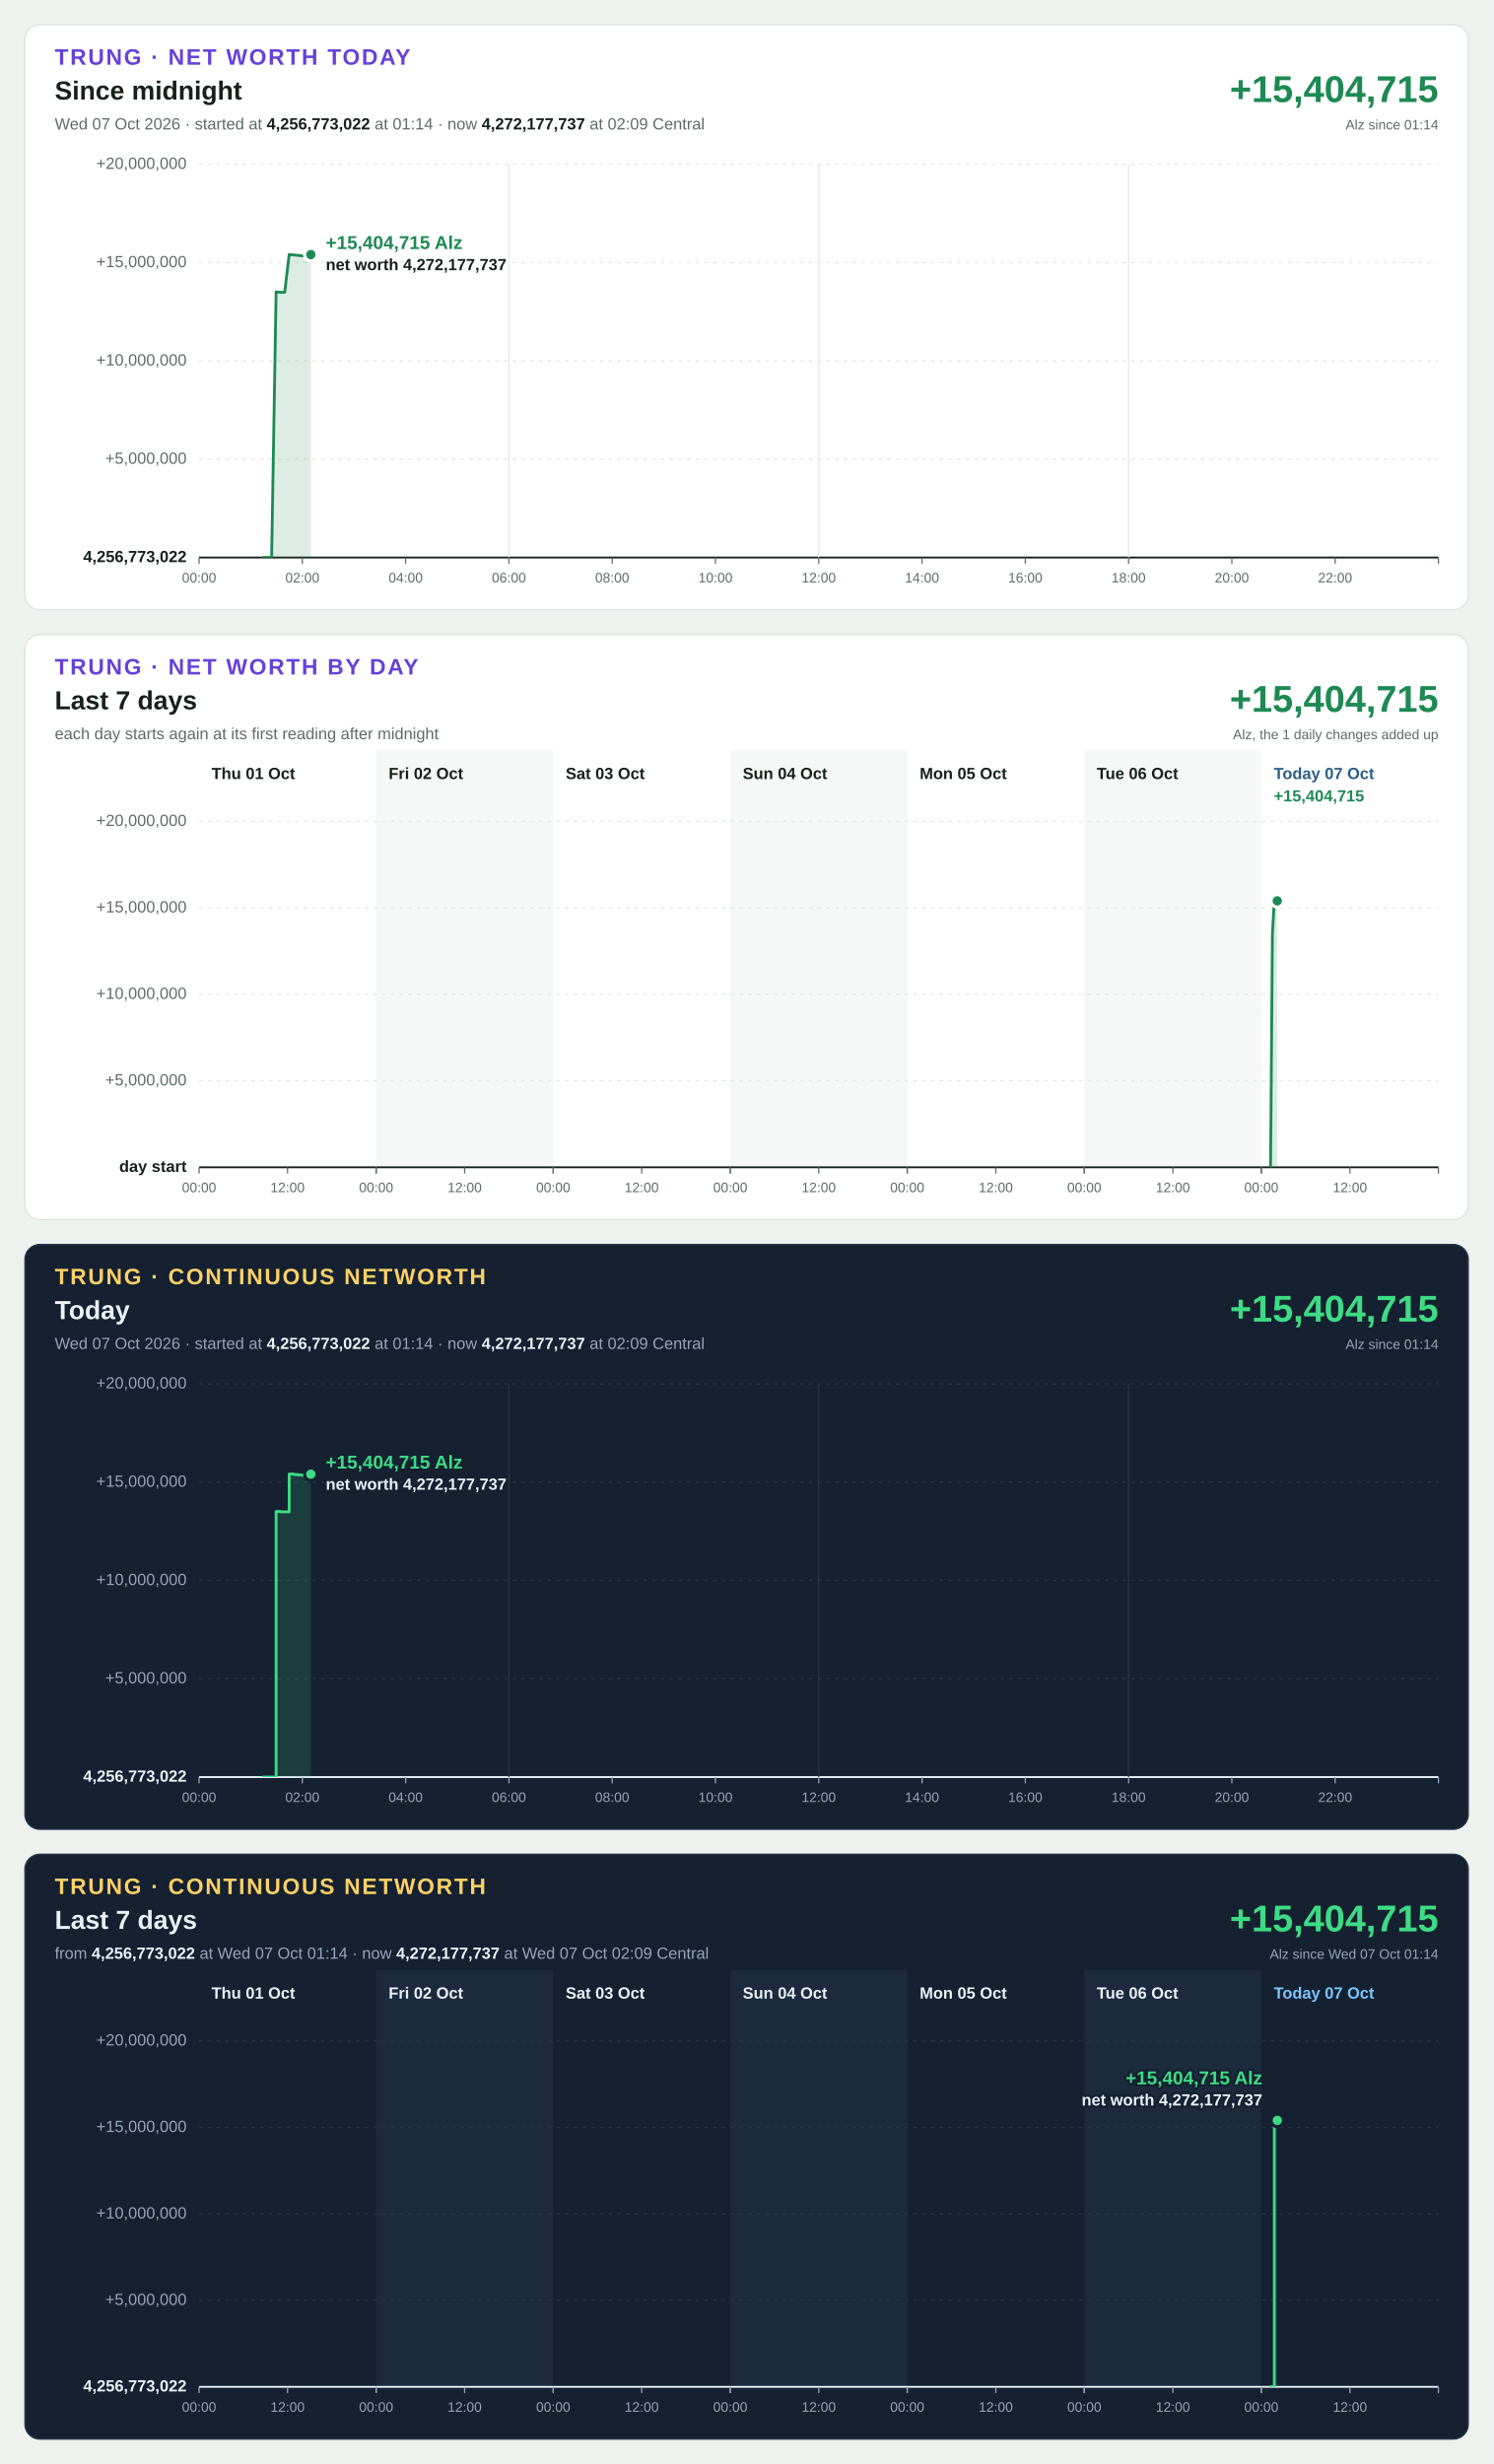
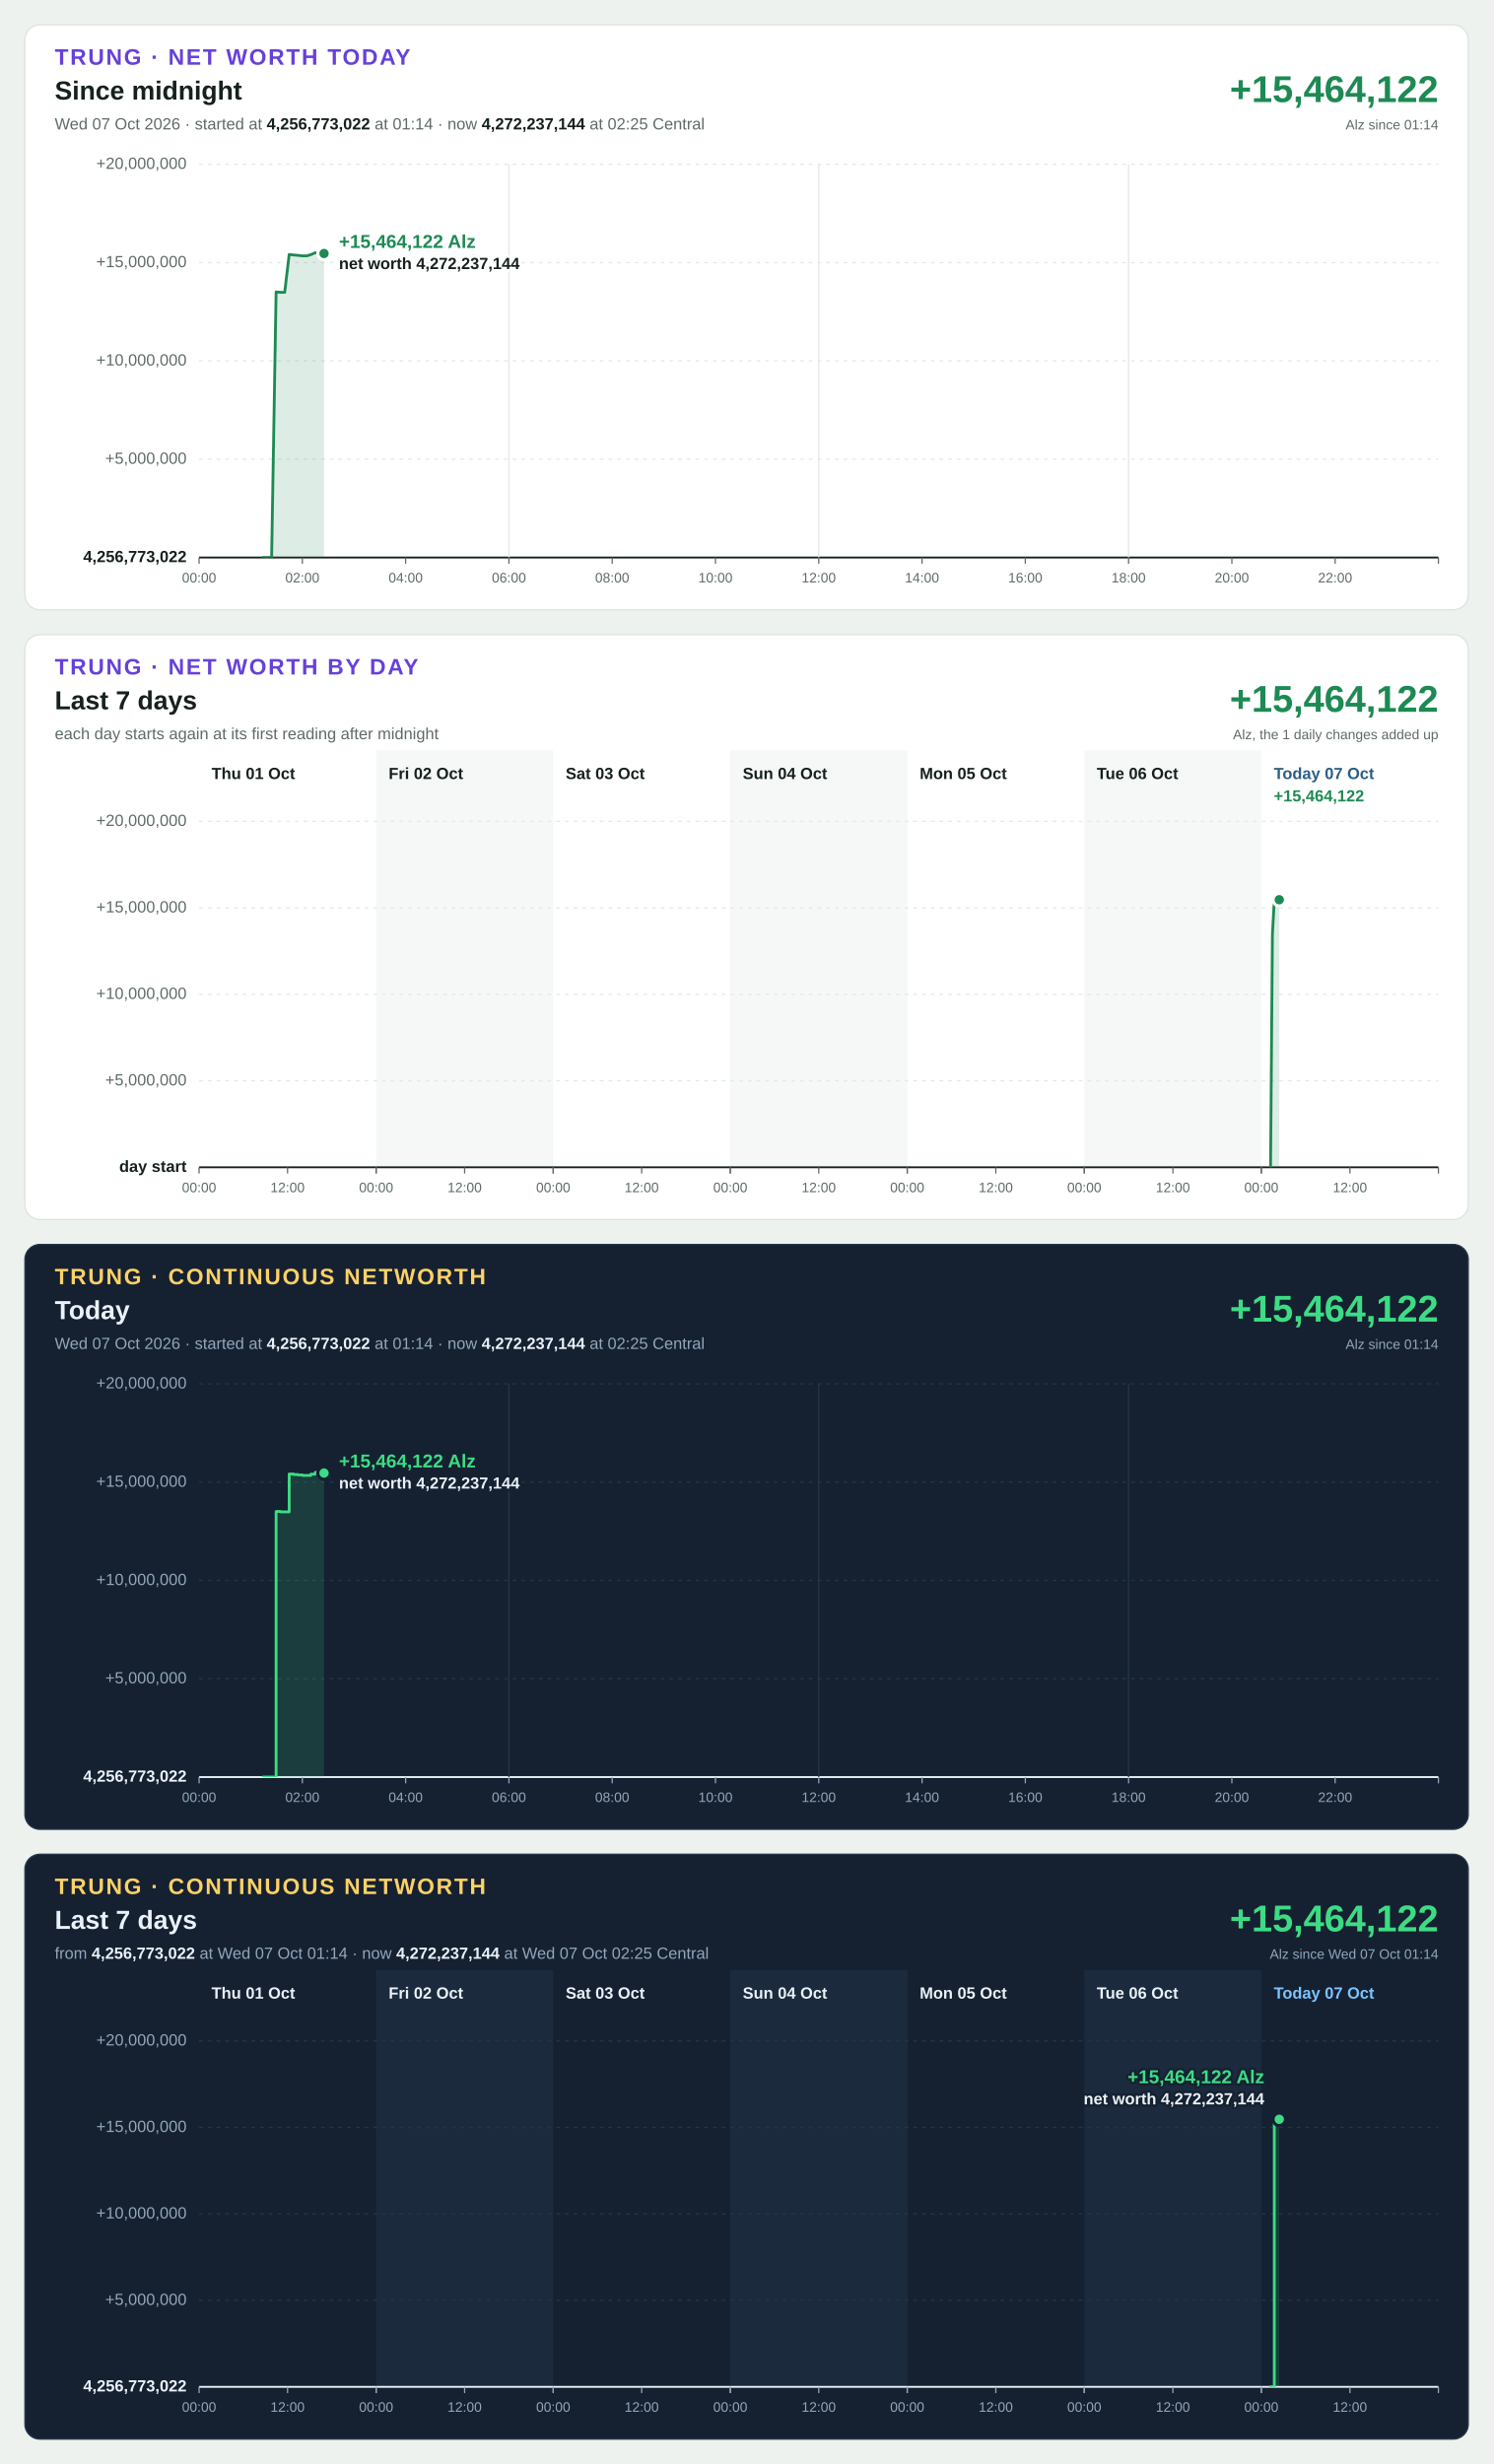
<svg xmlns="http://www.w3.org/2000/svg" width="1200" height="1980" viewBox="0 0 1200 1980" font-family="Segoe UI, Helvetica Neue, Arial, sans-serif" font-size="13" style="font-variant-numeric: tabular-nums">
  <rect width="1200" height="1980" fill="#eef2ef" />
  <g transform="translate(20,20)">
    <rect width="1160" height="470" rx="12" fill="#ffffff" stroke="#dbe3de" />
    <text x="24" y="32" font-size="18" font-weight="700" letter-spacing="1.4" fill="#6741d9">TRUNG · NET WORTH TODAY</text>
    <text x="24" y="60" font-size="21" font-weight="700" fill="#16211b">Since midnight</text>
-     <text x="24" y="84" fill="#5f6b65">Wed 07 Oct 2026 · started at <tspan font-weight="700" fill="#16211b">4,256,773,022</tspan> at 01:14 · now <tspan font-weight="700" fill="#16211b">4,272,177,737</tspan> at 02:09 Central</text>
-     <text x="1136" y="62" font-size="30" font-weight="700" text-anchor="end" fill="#1d8a53">+15,404,715</text>
+     <text x="24" y="84" fill="#5f6b65">Wed 07 Oct 2026 · started at <tspan font-weight="700" fill="#16211b">4,256,773,022</tspan> at 01:14 · now <tspan font-weight="700" fill="#16211b">4,272,237,144</tspan> at 02:25 Central</text>
+     <text x="1136" y="62" font-size="30" font-weight="700" text-anchor="end" fill="#1d8a53">+15,464,122</text>
    <text x="1136" y="84" font-size="11" text-anchor="end" fill="#5f6b65">Alz since 01:14</text>
    <line x1="140" x2="1136" y1="428.0" y2="428.0" stroke="#16211b" stroke-width="1.5" />
    <text x="130" y="428.0" text-anchor="end" dominant-baseline="middle" font-weight="700" fill="#16211b">4,256,773,022</text>
    <line x1="140" x2="1136" y1="349.0" y2="349.0" stroke="#e3e9e5" stroke-width="1" stroke-dasharray="3 4" />
    <text x="130" y="349.0" text-anchor="end" dominant-baseline="middle" font-weight="400" fill="#5f6b65">+5,000,000</text>
    <line x1="140" x2="1136" y1="270.0" y2="270.0" stroke="#e3e9e5" stroke-width="1" stroke-dasharray="3 4" />
    <text x="130" y="270.0" text-anchor="end" dominant-baseline="middle" font-weight="400" fill="#5f6b65">+10,000,000</text>
    <line x1="140" x2="1136" y1="191.0" y2="191.0" stroke="#e3e9e5" stroke-width="1" stroke-dasharray="3 4" />
    <text x="130" y="191.0" text-anchor="end" dominant-baseline="middle" font-weight="400" fill="#5f6b65">+15,000,000</text>
    <line x1="140" x2="1136" y1="112.0" y2="112.0" stroke="#e3e9e5" stroke-width="1" stroke-dasharray="3 4" />
    <text x="130" y="112.0" text-anchor="end" dominant-baseline="middle" font-weight="400" fill="#5f6b65">+20,000,000</text>
    <line x1="140.0" x2="140.0" y1="428" y2="433" stroke="#5f6b65" stroke-width="1" />
    <text x="140.0" y="448" font-size="11" text-anchor="middle" fill="#5f6b65">00:00</text>
    <line x1="223.0" x2="223.0" y1="428" y2="433" stroke="#5f6b65" stroke-width="1" />
    <text x="223.0" y="448" font-size="11" text-anchor="middle" fill="#5f6b65">02:00</text>
    <line x1="306.0" x2="306.0" y1="428" y2="433" stroke="#5f6b65" stroke-width="1" />
    <text x="306.0" y="448" font-size="11" text-anchor="middle" fill="#5f6b65">04:00</text>
    <line x1="389.0" x2="389.0" y1="112" y2="428" stroke="#e3e9e5" stroke-width="1" />
    <line x1="389.0" x2="389.0" y1="428" y2="433" stroke="#5f6b65" stroke-width="1" />
    <text x="389.0" y="448" font-size="11" text-anchor="middle" fill="#5f6b65">06:00</text>
    <line x1="472.0" x2="472.0" y1="428" y2="433" stroke="#5f6b65" stroke-width="1" />
    <text x="472.0" y="448" font-size="11" text-anchor="middle" fill="#5f6b65">08:00</text>
    <line x1="555.0" x2="555.0" y1="428" y2="433" stroke="#5f6b65" stroke-width="1" />
    <text x="555.0" y="448" font-size="11" text-anchor="middle" fill="#5f6b65">10:00</text>
    <line x1="638.0" x2="638.0" y1="112" y2="428" stroke="#e3e9e5" stroke-width="1" />
    <line x1="638.0" x2="638.0" y1="428" y2="433" stroke="#5f6b65" stroke-width="1" />
    <text x="638.0" y="448" font-size="11" text-anchor="middle" fill="#5f6b65">12:00</text>
    <line x1="721.0" x2="721.0" y1="428" y2="433" stroke="#5f6b65" stroke-width="1" />
    <text x="721.0" y="448" font-size="11" text-anchor="middle" fill="#5f6b65">14:00</text>
    <line x1="804.0" x2="804.0" y1="428" y2="433" stroke="#5f6b65" stroke-width="1" />
    <text x="804.0" y="448" font-size="11" text-anchor="middle" fill="#5f6b65">16:00</text>
    <line x1="887.0" x2="887.0" y1="112" y2="428" stroke="#e3e9e5" stroke-width="1" />
    <line x1="887.0" x2="887.0" y1="428" y2="433" stroke="#5f6b65" stroke-width="1" />
    <text x="887.0" y="448" font-size="11" text-anchor="middle" fill="#5f6b65">18:00</text>
    <line x1="970.0" x2="970.0" y1="428" y2="433" stroke="#5f6b65" stroke-width="1" />
    <text x="970.0" y="448" font-size="11" text-anchor="middle" fill="#5f6b65">20:00</text>
    <line x1="1053.0" x2="1053.0" y1="428" y2="433" stroke="#5f6b65" stroke-width="1" />
    <text x="1053.0" y="448" font-size="11" text-anchor="middle" fill="#5f6b65">22:00</text>
    <line x1="1136.0" x2="1136.0" y1="428" y2="433" stroke="#5f6b65" stroke-width="1" />
    <defs>
-       <path id="shape-today" d="M191.4 428.0L191.4 428.0L194.9 428.0L198.3 428.0L201.9 214.6L205.5 214.9L208.8 214.9L212.4 184.5L216.0 184.9L219.4 185.2L223.0 185.6L226.7 185.6L229.8 184.6L229.8 428.0Z" />
-       <path id="line-today" d="M191.4 428.0L194.9 428.0L198.3 428.0L201.9 214.6L205.5 214.9L208.8 214.9L212.4 184.5L216.0 184.9L219.4 185.2L223.0 185.6L226.7 185.6L229.8 184.6" />
+       <path id="shape-today" d="M191.4 428.0L191.4 428.0L194.9 428.0L198.3 428.0L201.9 214.6L205.5 214.9L208.8 214.9L212.4 184.5L216.0 184.9L219.4 185.2L223.0 185.6L226.7 185.6L229.8 184.6L233.4 183.1L237.0 183.4L240.4 183.7L240.4 428.0Z" />
+       <path id="line-today" d="M191.4 428.0L194.9 428.0L198.3 428.0L201.9 214.6L205.5 214.9L208.8 214.9L212.4 184.5L216.0 184.9L219.4 185.2L223.0 185.6L226.7 185.6L229.8 184.6L233.4 183.1L237.0 183.4L240.4 183.7" />
      <clipPath id="up-today">
        <rect x="140" y="112" width="996" height="316.0" />
      </clipPath>
      <clipPath id="down-today">
        <rect x="140" y="428.0" width="996" height="0.0" />
      </clipPath>
    </defs>
    <use href="#shape-today" fill="#1d8a53" fill-opacity="0.15" clip-path="url(#up-today)" />
    <use href="#line-today" fill="none" stroke="#1d8a53" stroke-width="2.25" stroke-linejoin="round" stroke-linecap="round" clip-path="url(#up-today)" />
    <use href="#shape-today" fill="#c4402b" fill-opacity="0.15" clip-path="url(#down-today)" />
    <use href="#line-today" fill="none" stroke="#c4402b" stroke-width="2.25" stroke-linejoin="round" stroke-linecap="round" clip-path="url(#down-today)" />
-     <circle cx="229.8" cy="184.6" r="5" fill="#1d8a53" stroke="#ffffff" stroke-width="2.5" />
-     <text x="241.8" y="180.1" text-anchor="start" font-size="15" font-weight="700" fill="#1d8a53" stroke="#ffffff" stroke-width="4" stroke-linejoin="round" paint-order="stroke">+15,404,715 Alz</text>
-     <text x="241.8" y="197.1" text-anchor="start" font-size="13" font-weight="600" fill="#16211b" stroke="#ffffff" stroke-width="4" stroke-linejoin="round" paint-order="stroke">net worth 4,272,177,737</text>
+     <circle cx="240.4" cy="183.7" r="5" fill="#1d8a53" stroke="#ffffff" stroke-width="2.5" />
+     <text x="252.4" y="179.2" text-anchor="start" font-size="15" font-weight="700" fill="#1d8a53" stroke="#ffffff" stroke-width="4" stroke-linejoin="round" paint-order="stroke">+15,464,122 Alz</text>
+     <text x="252.4" y="196.2" text-anchor="start" font-size="13" font-weight="600" fill="#16211b" stroke="#ffffff" stroke-width="4" stroke-linejoin="round" paint-order="stroke">net worth 4,272,237,144</text>
  </g>
  <g transform="translate(20,510)">
    <rect width="1160" height="470" rx="12" fill="#ffffff" stroke="#dbe3de" />
    <text x="24" y="32" font-size="18" font-weight="700" letter-spacing="1.4" fill="#6741d9">TRUNG · NET WORTH BY DAY</text>
    <text x="24" y="60" font-size="21" font-weight="700" fill="#16211b">Last 7 days</text>
    <text x="24" y="84" fill="#5f6b65">each day starts again at its first reading after midnight</text>
-     <text x="1136" y="62" font-size="30" font-weight="700" text-anchor="end" fill="#1d8a53">+15,404,715</text>
+     <text x="1136" y="62" font-size="30" font-weight="700" text-anchor="end" fill="#1d8a53">+15,464,122</text>
    <text x="1136" y="84" font-size="11" text-anchor="end" fill="#5f6b65">Alz, the 1 daily changes added up</text>
    <rect x="282.3" y="93" width="142.3" height="335" fill="#f5f8f6" />
    <rect x="566.9" y="93" width="142.3" height="335" fill="#f5f8f6" />
    <rect x="851.4" y="93" width="142.3" height="335" fill="#f5f8f6" />
    <line x1="140" x2="1136" y1="428.0" y2="428.0" stroke="#16211b" stroke-width="1.5" />
    <text x="130" y="428.0" text-anchor="end" dominant-baseline="middle" font-weight="700" fill="#16211b">day start</text>
    <line x1="140" x2="1136" y1="358.5" y2="358.5" stroke="#e3e9e5" stroke-width="1" stroke-dasharray="3 4" />
    <text x="130" y="358.5" text-anchor="end" dominant-baseline="middle" font-weight="400" fill="#5f6b65">+5,000,000</text>
    <line x1="140" x2="1136" y1="289.0" y2="289.0" stroke="#e3e9e5" stroke-width="1" stroke-dasharray="3 4" />
    <text x="130" y="289.0" text-anchor="end" dominant-baseline="middle" font-weight="400" fill="#5f6b65">+10,000,000</text>
    <line x1="140" x2="1136" y1="219.5" y2="219.5" stroke="#e3e9e5" stroke-width="1" stroke-dasharray="3 4" />
    <text x="130" y="219.5" text-anchor="end" dominant-baseline="middle" font-weight="400" fill="#5f6b65">+15,000,000</text>
    <line x1="140" x2="1136" y1="150.0" y2="150.0" stroke="#e3e9e5" stroke-width="1" stroke-dasharray="3 4" />
    <text x="130" y="150.0" text-anchor="end" dominant-baseline="middle" font-weight="400" fill="#5f6b65">+20,000,000</text>
    <text x="150.0" y="116" font-weight="700" fill="#16211b">Thu 01 Oct</text>
    <line x1="140.0" x2="140.0" y1="428" y2="433" stroke="#5f6b65" stroke-width="1" />
    <text x="140.0" y="448" font-size="11" text-anchor="middle" fill="#5f6b65">00:00</text>
    <line x1="211.1" x2="211.1" y1="428" y2="433" stroke="#5f6b65" stroke-width="1" />
    <text x="211.1" y="448" font-size="11" text-anchor="middle" fill="#5f6b65">12:00</text>
    <line x1="282.3" x2="282.3" y1="428" y2="433" stroke="#5f6b65" stroke-width="1" />
    <text x="292.3" y="116" font-weight="700" fill="#16211b">Fri 02 Oct</text>
    <line x1="282.3" x2="282.3" y1="428" y2="433" stroke="#5f6b65" stroke-width="1" />
    <text x="282.3" y="448" font-size="11" text-anchor="middle" fill="#5f6b65">00:00</text>
    <line x1="353.4" x2="353.4" y1="428" y2="433" stroke="#5f6b65" stroke-width="1" />
    <text x="353.4" y="448" font-size="11" text-anchor="middle" fill="#5f6b65">12:00</text>
    <line x1="424.6" x2="424.6" y1="428" y2="433" stroke="#5f6b65" stroke-width="1" />
    <text x="434.6" y="116" font-weight="700" fill="#16211b">Sat 03 Oct</text>
    <line x1="424.6" x2="424.6" y1="428" y2="433" stroke="#5f6b65" stroke-width="1" />
    <text x="424.6" y="448" font-size="11" text-anchor="middle" fill="#5f6b65">00:00</text>
    <line x1="495.7" x2="495.7" y1="428" y2="433" stroke="#5f6b65" stroke-width="1" />
    <text x="495.7" y="448" font-size="11" text-anchor="middle" fill="#5f6b65">12:00</text>
    <line x1="566.9" x2="566.9" y1="428" y2="433" stroke="#5f6b65" stroke-width="1" />
    <text x="576.9" y="116" font-weight="700" fill="#16211b">Sun 04 Oct</text>
    <line x1="566.9" x2="566.9" y1="428" y2="433" stroke="#5f6b65" stroke-width="1" />
    <text x="566.9" y="448" font-size="11" text-anchor="middle" fill="#5f6b65">00:00</text>
    <line x1="638.0" x2="638.0" y1="428" y2="433" stroke="#5f6b65" stroke-width="1" />
    <text x="638.0" y="448" font-size="11" text-anchor="middle" fill="#5f6b65">12:00</text>
    <line x1="709.1" x2="709.1" y1="428" y2="433" stroke="#5f6b65" stroke-width="1" />
    <text x="719.1" y="116" font-weight="700" fill="#16211b">Mon 05 Oct</text>
    <line x1="709.1" x2="709.1" y1="428" y2="433" stroke="#5f6b65" stroke-width="1" />
    <text x="709.1" y="448" font-size="11" text-anchor="middle" fill="#5f6b65">00:00</text>
    <line x1="780.3" x2="780.3" y1="428" y2="433" stroke="#5f6b65" stroke-width="1" />
    <text x="780.3" y="448" font-size="11" text-anchor="middle" fill="#5f6b65">12:00</text>
    <line x1="851.4" x2="851.4" y1="428" y2="433" stroke="#5f6b65" stroke-width="1" />
    <text x="861.4" y="116" font-weight="700" fill="#16211b">Tue 06 Oct</text>
    <line x1="851.4" x2="851.4" y1="428" y2="433" stroke="#5f6b65" stroke-width="1" />
    <text x="851.4" y="448" font-size="11" text-anchor="middle" fill="#5f6b65">00:00</text>
    <line x1="922.6" x2="922.6" y1="428" y2="433" stroke="#5f6b65" stroke-width="1" />
    <text x="922.6" y="448" font-size="11" text-anchor="middle" fill="#5f6b65">12:00</text>
    <line x1="993.7" x2="993.7" y1="428" y2="433" stroke="#5f6b65" stroke-width="1" />
    <text x="1003.7" y="116" font-weight="700" fill="#2b5d87">Today 07 Oct</text>
    <line x1="993.7" x2="993.7" y1="428" y2="433" stroke="#5f6b65" stroke-width="1" />
    <text x="993.7" y="448" font-size="11" text-anchor="middle" fill="#5f6b65">00:00</text>
    <line x1="1064.9" x2="1064.9" y1="428" y2="433" stroke="#5f6b65" stroke-width="1" />
    <text x="1064.9" y="448" font-size="11" text-anchor="middle" fill="#5f6b65">12:00</text>
    <line x1="1136.0" x2="1136.0" y1="428" y2="433" stroke="#5f6b65" stroke-width="1" />
-     <text x="1003.7" y="134" font-weight="700" fill="#1d8a53">+15,404,715</text>
-     <defs>
-       <path id="shape-day6" d="M1001.1 428.0L1001.1 428.0L1002.6 240.3L1004.1 213.8L1005.6 214.7L1006.5 213.9L1006.5 428.0Z" />
-       <path id="line-day6" d="M1001.1 428.0L1002.6 240.3L1004.1 213.8L1005.6 214.7L1006.5 213.9" />
+     <text x="1003.7" y="134" font-weight="700" fill="#1d8a53">+15,464,122</text>
+     <defs>
+       <path id="shape-day6" d="M1001.1 428.0L1001.1 428.0L1002.6 240.3L1004.1 213.8L1005.6 214.7L1007.1 212.5L1008.1 213.0L1008.1 428.0Z" />
+       <path id="line-day6" d="M1001.1 428.0L1002.6 240.3L1004.1 213.8L1005.6 214.7L1007.1 212.5L1008.1 213.0" />
      <clipPath id="up-day6">
        <rect x="140" y="150" width="996" height="278.0" />
      </clipPath>
      <clipPath id="down-day6">
        <rect x="140" y="428.0" width="996" height="0.0" />
      </clipPath>
    </defs>
    <use href="#shape-day6" fill="#1d8a53" fill-opacity="0.15" clip-path="url(#up-day6)" />
    <use href="#line-day6" fill="none" stroke="#1d8a53" stroke-width="2.25" stroke-linejoin="round" stroke-linecap="round" clip-path="url(#up-day6)" />
    <use href="#shape-day6" fill="#c4402b" fill-opacity="0.15" clip-path="url(#down-day6)" />
    <use href="#line-day6" fill="none" stroke="#c4402b" stroke-width="2.25" stroke-linejoin="round" stroke-linecap="round" clip-path="url(#down-day6)" />
-     <circle cx="1006.5" cy="213.9" r="5" fill="#1d8a53" stroke="#ffffff" stroke-width="2.5" />
+     <circle cx="1008.1" cy="213.0" r="5" fill="#1d8a53" stroke="#ffffff" stroke-width="2.5" />
  </g>
  <g transform="translate(20,1000)">
    <rect width="1160" height="470" rx="12" fill="#152131" stroke="#24364a" />
    <text x="24" y="32" font-size="18" font-weight="700" letter-spacing="1.4" fill="#ffd166">TRUNG · CONTINUOUS NETWORTH</text>
    <text x="24" y="60" font-size="21" font-weight="700" fill="#eaf1f8">Today</text>
-     <text x="24" y="84" fill="#93a6ba">Wed 07 Oct 2026 · started at <tspan font-weight="700" fill="#eaf1f8">4,256,773,022</tspan> at 01:14 · now <tspan font-weight="700" fill="#eaf1f8">4,272,177,737</tspan> at 02:09 Central</text>
-     <text x="1136" y="62" font-size="30" font-weight="700" text-anchor="end" fill="#3ddc84">+15,404,715</text>
+     <text x="24" y="84" fill="#93a6ba">Wed 07 Oct 2026 · started at <tspan font-weight="700" fill="#eaf1f8">4,256,773,022</tspan> at 01:14 · now <tspan font-weight="700" fill="#eaf1f8">4,272,237,144</tspan> at 02:25 Central</text>
+     <text x="1136" y="62" font-size="30" font-weight="700" text-anchor="end" fill="#3ddc84">+15,464,122</text>
    <text x="1136" y="84" font-size="11" text-anchor="end" fill="#93a6ba">Alz since 01:14</text>
    <line x1="140" x2="1136" y1="428.0" y2="428.0" stroke="#eaf1f8" stroke-width="1.5" />
    <text x="130" y="428.0" text-anchor="end" dominant-baseline="middle" font-weight="700" fill="#eaf1f8">4,256,773,022</text>
    <line x1="140" x2="1136" y1="349.0" y2="349.0" stroke="#243548" stroke-width="1" stroke-dasharray="3 4" />
    <text x="130" y="349.0" text-anchor="end" dominant-baseline="middle" font-weight="400" fill="#93a6ba">+5,000,000</text>
    <line x1="140" x2="1136" y1="270.0" y2="270.0" stroke="#243548" stroke-width="1" stroke-dasharray="3 4" />
    <text x="130" y="270.0" text-anchor="end" dominant-baseline="middle" font-weight="400" fill="#93a6ba">+10,000,000</text>
    <line x1="140" x2="1136" y1="191.0" y2="191.0" stroke="#243548" stroke-width="1" stroke-dasharray="3 4" />
    <text x="130" y="191.0" text-anchor="end" dominant-baseline="middle" font-weight="400" fill="#93a6ba">+15,000,000</text>
    <line x1="140" x2="1136" y1="112.0" y2="112.0" stroke="#243548" stroke-width="1" stroke-dasharray="3 4" />
    <text x="130" y="112.0" text-anchor="end" dominant-baseline="middle" font-weight="400" fill="#93a6ba">+20,000,000</text>
    <line x1="140.0" x2="140.0" y1="428" y2="433" stroke="#93a6ba" stroke-width="1" />
    <text x="140.0" y="448" font-size="11" text-anchor="middle" fill="#93a6ba">00:00</text>
    <line x1="223.0" x2="223.0" y1="428" y2="433" stroke="#93a6ba" stroke-width="1" />
    <text x="223.0" y="448" font-size="11" text-anchor="middle" fill="#93a6ba">02:00</text>
    <line x1="306.0" x2="306.0" y1="428" y2="433" stroke="#93a6ba" stroke-width="1" />
    <text x="306.0" y="448" font-size="11" text-anchor="middle" fill="#93a6ba">04:00</text>
    <line x1="389.0" x2="389.0" y1="112" y2="428" stroke="#243548" stroke-width="1" />
    <line x1="389.0" x2="389.0" y1="428" y2="433" stroke="#93a6ba" stroke-width="1" />
    <text x="389.0" y="448" font-size="11" text-anchor="middle" fill="#93a6ba">06:00</text>
    <line x1="472.0" x2="472.0" y1="428" y2="433" stroke="#93a6ba" stroke-width="1" />
    <text x="472.0" y="448" font-size="11" text-anchor="middle" fill="#93a6ba">08:00</text>
    <line x1="555.0" x2="555.0" y1="428" y2="433" stroke="#93a6ba" stroke-width="1" />
    <text x="555.0" y="448" font-size="11" text-anchor="middle" fill="#93a6ba">10:00</text>
    <line x1="638.0" x2="638.0" y1="112" y2="428" stroke="#243548" stroke-width="1" />
    <line x1="638.0" x2="638.0" y1="428" y2="433" stroke="#93a6ba" stroke-width="1" />
    <text x="638.0" y="448" font-size="11" text-anchor="middle" fill="#93a6ba">12:00</text>
    <line x1="721.0" x2="721.0" y1="428" y2="433" stroke="#93a6ba" stroke-width="1" />
    <text x="721.0" y="448" font-size="11" text-anchor="middle" fill="#93a6ba">14:00</text>
    <line x1="804.0" x2="804.0" y1="428" y2="433" stroke="#93a6ba" stroke-width="1" />
    <text x="804.0" y="448" font-size="11" text-anchor="middle" fill="#93a6ba">16:00</text>
    <line x1="887.0" x2="887.0" y1="112" y2="428" stroke="#243548" stroke-width="1" />
    <line x1="887.0" x2="887.0" y1="428" y2="433" stroke="#93a6ba" stroke-width="1" />
    <text x="887.0" y="448" font-size="11" text-anchor="middle" fill="#93a6ba">18:00</text>
    <line x1="970.0" x2="970.0" y1="428" y2="433" stroke="#93a6ba" stroke-width="1" />
    <text x="970.0" y="448" font-size="11" text-anchor="middle" fill="#93a6ba">20:00</text>
    <line x1="1053.0" x2="1053.0" y1="428" y2="433" stroke="#93a6ba" stroke-width="1" />
    <text x="1053.0" y="448" font-size="11" text-anchor="middle" fill="#93a6ba">22:00</text>
    <line x1="1136.0" x2="1136.0" y1="428" y2="433" stroke="#93a6ba" stroke-width="1" />
    <defs>
-       <path id="shape-flow-today" d="M191.4 428.0L191.4 428.0L201.9 428.0L201.9 214.6L205.5 214.6L205.5 214.9L212.4 214.9L212.4 184.5L216.0 184.5L216.0 184.9L219.4 184.9L219.4 185.2L223.0 185.2L223.0 185.6L229.8 185.6L229.8 184.6L229.8 428.0Z" />
-       <path id="line-flow-today" d="M191.4 428.0L201.9 428.0L201.9 214.6L205.5 214.6L205.5 214.9L212.4 214.9L212.4 184.5L216.0 184.5L216.0 184.9L219.4 184.9L219.4 185.2L223.0 185.2L223.0 185.6L229.8 185.6L229.8 184.6" />
+       <path id="shape-flow-today" d="M191.4 428.0L191.4 428.0L201.9 428.0L201.9 214.6L205.5 214.6L205.5 214.9L212.4 214.9L212.4 184.5L216.0 184.5L216.0 184.9L219.4 184.9L219.4 185.2L223.0 185.2L223.0 185.6L229.8 185.6L229.8 184.6L233.4 184.6L233.4 183.1L237.0 183.1L237.0 183.4L240.4 183.4L240.4 183.7L240.4 428.0Z" />
+       <path id="line-flow-today" d="M191.4 428.0L201.9 428.0L201.9 214.6L205.5 214.6L205.5 214.9L212.4 214.9L212.4 184.5L216.0 184.5L216.0 184.9L219.4 184.9L219.4 185.2L223.0 185.2L223.0 185.6L229.8 185.6L229.8 184.6L233.4 184.6L233.4 183.1L237.0 183.1L237.0 183.4L240.4 183.4L240.4 183.7" />
      <clipPath id="up-flow-today">
        <rect x="140" y="112" width="996" height="316.0" />
      </clipPath>
      <clipPath id="down-flow-today">
        <rect x="140" y="428.0" width="996" height="0.0" />
      </clipPath>
    </defs>
    <use href="#shape-flow-today" fill="#3ddc84" fill-opacity="0.15" clip-path="url(#up-flow-today)" />
    <use href="#line-flow-today" fill="none" stroke="#3ddc84" stroke-width="2.25" stroke-linejoin="round" stroke-linecap="round" clip-path="url(#up-flow-today)" />
    <use href="#shape-flow-today" fill="#ff6b6b" fill-opacity="0.15" clip-path="url(#down-flow-today)" />
    <use href="#line-flow-today" fill="none" stroke="#ff6b6b" stroke-width="2.25" stroke-linejoin="round" stroke-linecap="round" clip-path="url(#down-flow-today)" />
-     <circle cx="229.8" cy="184.6" r="5" fill="#3ddc84" stroke="#152131" stroke-width="2.5" />
-     <text x="241.8" y="180.1" text-anchor="start" font-size="15" font-weight="700" fill="#3ddc84" stroke="#152131" stroke-width="4" stroke-linejoin="round" paint-order="stroke">+15,404,715 Alz</text>
-     <text x="241.8" y="197.1" text-anchor="start" font-size="13" font-weight="600" fill="#eaf1f8" stroke="#152131" stroke-width="4" stroke-linejoin="round" paint-order="stroke">net worth 4,272,177,737</text>
+     <circle cx="240.4" cy="183.7" r="5" fill="#3ddc84" stroke="#152131" stroke-width="2.5" />
+     <text x="252.4" y="179.2" text-anchor="start" font-size="15" font-weight="700" fill="#3ddc84" stroke="#152131" stroke-width="4" stroke-linejoin="round" paint-order="stroke">+15,464,122 Alz</text>
+     <text x="252.4" y="196.2" text-anchor="start" font-size="13" font-weight="600" fill="#eaf1f8" stroke="#152131" stroke-width="4" stroke-linejoin="round" paint-order="stroke">net worth 4,272,237,144</text>
  </g>
  <g transform="translate(20,1490)">
    <rect width="1160" height="470" rx="12" fill="#152131" stroke="#24364a" />
    <text x="24" y="32" font-size="18" font-weight="700" letter-spacing="1.4" fill="#ffd166">TRUNG · CONTINUOUS NETWORTH</text>
    <text x="24" y="60" font-size="21" font-weight="700" fill="#eaf1f8">Last 7 days</text>
-     <text x="24" y="84" fill="#93a6ba">from <tspan font-weight="700" fill="#eaf1f8">4,256,773,022</tspan> at Wed 07 Oct 01:14 · now <tspan font-weight="700" fill="#eaf1f8">4,272,177,737</tspan> at Wed 07 Oct 02:09 Central</text>
-     <text x="1136" y="62" font-size="30" font-weight="700" text-anchor="end" fill="#3ddc84">+15,404,715</text>
+     <text x="24" y="84" fill="#93a6ba">from <tspan font-weight="700" fill="#eaf1f8">4,256,773,022</tspan> at Wed 07 Oct 01:14 · now <tspan font-weight="700" fill="#eaf1f8">4,272,237,144</tspan> at Wed 07 Oct 02:25 Central</text>
+     <text x="1136" y="62" font-size="30" font-weight="700" text-anchor="end" fill="#3ddc84">+15,464,122</text>
    <text x="1136" y="84" font-size="11" text-anchor="end" fill="#93a6ba">Alz since Wed 07 Oct 01:14</text>
    <rect x="282.3" y="93" width="142.3" height="335" fill="#1b2b3d" />
    <rect x="566.9" y="93" width="142.3" height="335" fill="#1b2b3d" />
    <rect x="851.4" y="93" width="142.3" height="335" fill="#1b2b3d" />
    <line x1="140" x2="1136" y1="428.0" y2="428.0" stroke="#eaf1f8" stroke-width="1.5" />
    <text x="130" y="428.0" text-anchor="end" dominant-baseline="middle" font-weight="700" fill="#eaf1f8">4,256,773,022</text>
    <line x1="140" x2="1136" y1="358.5" y2="358.5" stroke="#243548" stroke-width="1" stroke-dasharray="3 4" />
    <text x="130" y="358.5" text-anchor="end" dominant-baseline="middle" font-weight="400" fill="#93a6ba">+5,000,000</text>
    <line x1="140" x2="1136" y1="289.0" y2="289.0" stroke="#243548" stroke-width="1" stroke-dasharray="3 4" />
    <text x="130" y="289.0" text-anchor="end" dominant-baseline="middle" font-weight="400" fill="#93a6ba">+10,000,000</text>
    <line x1="140" x2="1136" y1="219.5" y2="219.5" stroke="#243548" stroke-width="1" stroke-dasharray="3 4" />
    <text x="130" y="219.5" text-anchor="end" dominant-baseline="middle" font-weight="400" fill="#93a6ba">+15,000,000</text>
    <line x1="140" x2="1136" y1="150.0" y2="150.0" stroke="#243548" stroke-width="1" stroke-dasharray="3 4" />
    <text x="130" y="150.0" text-anchor="end" dominant-baseline="middle" font-weight="400" fill="#93a6ba">+20,000,000</text>
    <text x="150.0" y="116" font-weight="700" fill="#eaf1f8">Thu 01 Oct</text>
    <line x1="140.0" x2="140.0" y1="428" y2="433" stroke="#93a6ba" stroke-width="1" />
    <text x="140.0" y="448" font-size="11" text-anchor="middle" fill="#93a6ba">00:00</text>
    <line x1="211.1" x2="211.1" y1="428" y2="433" stroke="#93a6ba" stroke-width="1" />
    <text x="211.1" y="448" font-size="11" text-anchor="middle" fill="#93a6ba">12:00</text>
    <line x1="282.3" x2="282.3" y1="428" y2="433" stroke="#93a6ba" stroke-width="1" />
    <text x="292.3" y="116" font-weight="700" fill="#eaf1f8">Fri 02 Oct</text>
    <line x1="282.3" x2="282.3" y1="428" y2="433" stroke="#93a6ba" stroke-width="1" />
    <text x="282.3" y="448" font-size="11" text-anchor="middle" fill="#93a6ba">00:00</text>
    <line x1="353.4" x2="353.4" y1="428" y2="433" stroke="#93a6ba" stroke-width="1" />
    <text x="353.4" y="448" font-size="11" text-anchor="middle" fill="#93a6ba">12:00</text>
    <line x1="424.6" x2="424.6" y1="428" y2="433" stroke="#93a6ba" stroke-width="1" />
    <text x="434.6" y="116" font-weight="700" fill="#eaf1f8">Sat 03 Oct</text>
    <line x1="424.6" x2="424.6" y1="428" y2="433" stroke="#93a6ba" stroke-width="1" />
    <text x="424.6" y="448" font-size="11" text-anchor="middle" fill="#93a6ba">00:00</text>
    <line x1="495.7" x2="495.7" y1="428" y2="433" stroke="#93a6ba" stroke-width="1" />
    <text x="495.7" y="448" font-size="11" text-anchor="middle" fill="#93a6ba">12:00</text>
    <line x1="566.9" x2="566.9" y1="428" y2="433" stroke="#93a6ba" stroke-width="1" />
    <text x="576.9" y="116" font-weight="700" fill="#eaf1f8">Sun 04 Oct</text>
    <line x1="566.9" x2="566.9" y1="428" y2="433" stroke="#93a6ba" stroke-width="1" />
    <text x="566.9" y="448" font-size="11" text-anchor="middle" fill="#93a6ba">00:00</text>
    <line x1="638.0" x2="638.0" y1="428" y2="433" stroke="#93a6ba" stroke-width="1" />
    <text x="638.0" y="448" font-size="11" text-anchor="middle" fill="#93a6ba">12:00</text>
    <line x1="709.1" x2="709.1" y1="428" y2="433" stroke="#93a6ba" stroke-width="1" />
    <text x="719.1" y="116" font-weight="700" fill="#eaf1f8">Mon 05 Oct</text>
    <line x1="709.1" x2="709.1" y1="428" y2="433" stroke="#93a6ba" stroke-width="1" />
    <text x="709.1" y="448" font-size="11" text-anchor="middle" fill="#93a6ba">00:00</text>
    <line x1="780.3" x2="780.3" y1="428" y2="433" stroke="#93a6ba" stroke-width="1" />
    <text x="780.3" y="448" font-size="11" text-anchor="middle" fill="#93a6ba">12:00</text>
    <line x1="851.4" x2="851.4" y1="428" y2="433" stroke="#93a6ba" stroke-width="1" />
    <text x="861.4" y="116" font-weight="700" fill="#eaf1f8">Tue 06 Oct</text>
    <line x1="851.4" x2="851.4" y1="428" y2="433" stroke="#93a6ba" stroke-width="1" />
    <text x="851.4" y="448" font-size="11" text-anchor="middle" fill="#93a6ba">00:00</text>
    <line x1="922.6" x2="922.6" y1="428" y2="433" stroke="#93a6ba" stroke-width="1" />
    <text x="922.6" y="448" font-size="11" text-anchor="middle" fill="#93a6ba">12:00</text>
    <line x1="993.7" x2="993.7" y1="428" y2="433" stroke="#93a6ba" stroke-width="1" />
    <text x="1003.7" y="116" font-weight="700" fill="#7cc4ff">Today 07 Oct</text>
    <line x1="993.7" x2="993.7" y1="428" y2="433" stroke="#93a6ba" stroke-width="1" />
    <text x="993.7" y="448" font-size="11" text-anchor="middle" fill="#93a6ba">00:00</text>
    <line x1="1064.9" x2="1064.9" y1="428" y2="433" stroke="#93a6ba" stroke-width="1" />
    <text x="1064.9" y="448" font-size="11" text-anchor="middle" fill="#93a6ba">12:00</text>
    <line x1="1136.0" x2="1136.0" y1="428" y2="433" stroke="#93a6ba" stroke-width="1" />
    <defs>
-       <path id="shape-flow-week" d="M1001.1 428.0L1001.1 428.0L1004.1 428.0L1004.1 213.8L1005.6 213.8L1005.6 214.7L1006.5 214.7L1006.5 213.9L1006.5 428.0Z" />
-       <path id="line-flow-week" d="M1001.1 428.0L1004.1 428.0L1004.1 213.8L1005.6 213.8L1005.6 214.7L1006.5 214.7L1006.5 213.9" />
+       <path id="shape-flow-week" d="M1001.1 428.0L1001.1 428.0L1004.1 428.0L1004.1 213.8L1005.6 213.8L1005.6 214.7L1007.6 214.7L1007.6 212.8L1008.1 212.8L1008.1 213.0L1008.1 428.0Z" />
+       <path id="line-flow-week" d="M1001.1 428.0L1004.1 428.0L1004.1 213.8L1005.6 213.8L1005.6 214.7L1007.6 214.7L1007.6 212.8L1008.1 212.8L1008.1 213.0" />
      <clipPath id="up-flow-week">
        <rect x="140" y="150" width="996" height="278.0" />
      </clipPath>
      <clipPath id="down-flow-week">
        <rect x="140" y="428.0" width="996" height="0.0" />
      </clipPath>
    </defs>
    <use href="#shape-flow-week" fill="#3ddc84" fill-opacity="0.15" clip-path="url(#up-flow-week)" />
    <use href="#line-flow-week" fill="none" stroke="#3ddc84" stroke-width="2.25" stroke-linejoin="round" stroke-linecap="round" clip-path="url(#up-flow-week)" />
    <use href="#shape-flow-week" fill="#ff6b6b" fill-opacity="0.15" clip-path="url(#down-flow-week)" />
    <use href="#line-flow-week" fill="none" stroke="#ff6b6b" stroke-width="2.25" stroke-linejoin="round" stroke-linecap="round" clip-path="url(#down-flow-week)" />
-     <circle cx="1006.5" cy="213.9" r="5" fill="#3ddc84" stroke="#152131" stroke-width="2.5" />
-     <text x="994.5" y="184.9" text-anchor="end" font-size="15" font-weight="700" fill="#3ddc84" stroke="#152131" stroke-width="4" stroke-linejoin="round" paint-order="stroke">+15,404,715 Alz</text>
-     <text x="994.5" y="201.9" text-anchor="end" font-size="13" font-weight="600" fill="#eaf1f8" stroke="#152131" stroke-width="4" stroke-linejoin="round" paint-order="stroke">net worth 4,272,177,737</text>
+     <circle cx="1008.1" cy="213.0" r="5" fill="#3ddc84" stroke="#152131" stroke-width="2.5" />
+     <text x="996.1" y="184.0" text-anchor="end" font-size="15" font-weight="700" fill="#3ddc84" stroke="#152131" stroke-width="4" stroke-linejoin="round" paint-order="stroke">+15,464,122 Alz</text>
+     <text x="996.1" y="201.0" text-anchor="end" font-size="13" font-weight="600" fill="#eaf1f8" stroke="#152131" stroke-width="4" stroke-linejoin="round" paint-order="stroke">net worth 4,272,237,144</text>
  </g>
</svg>
